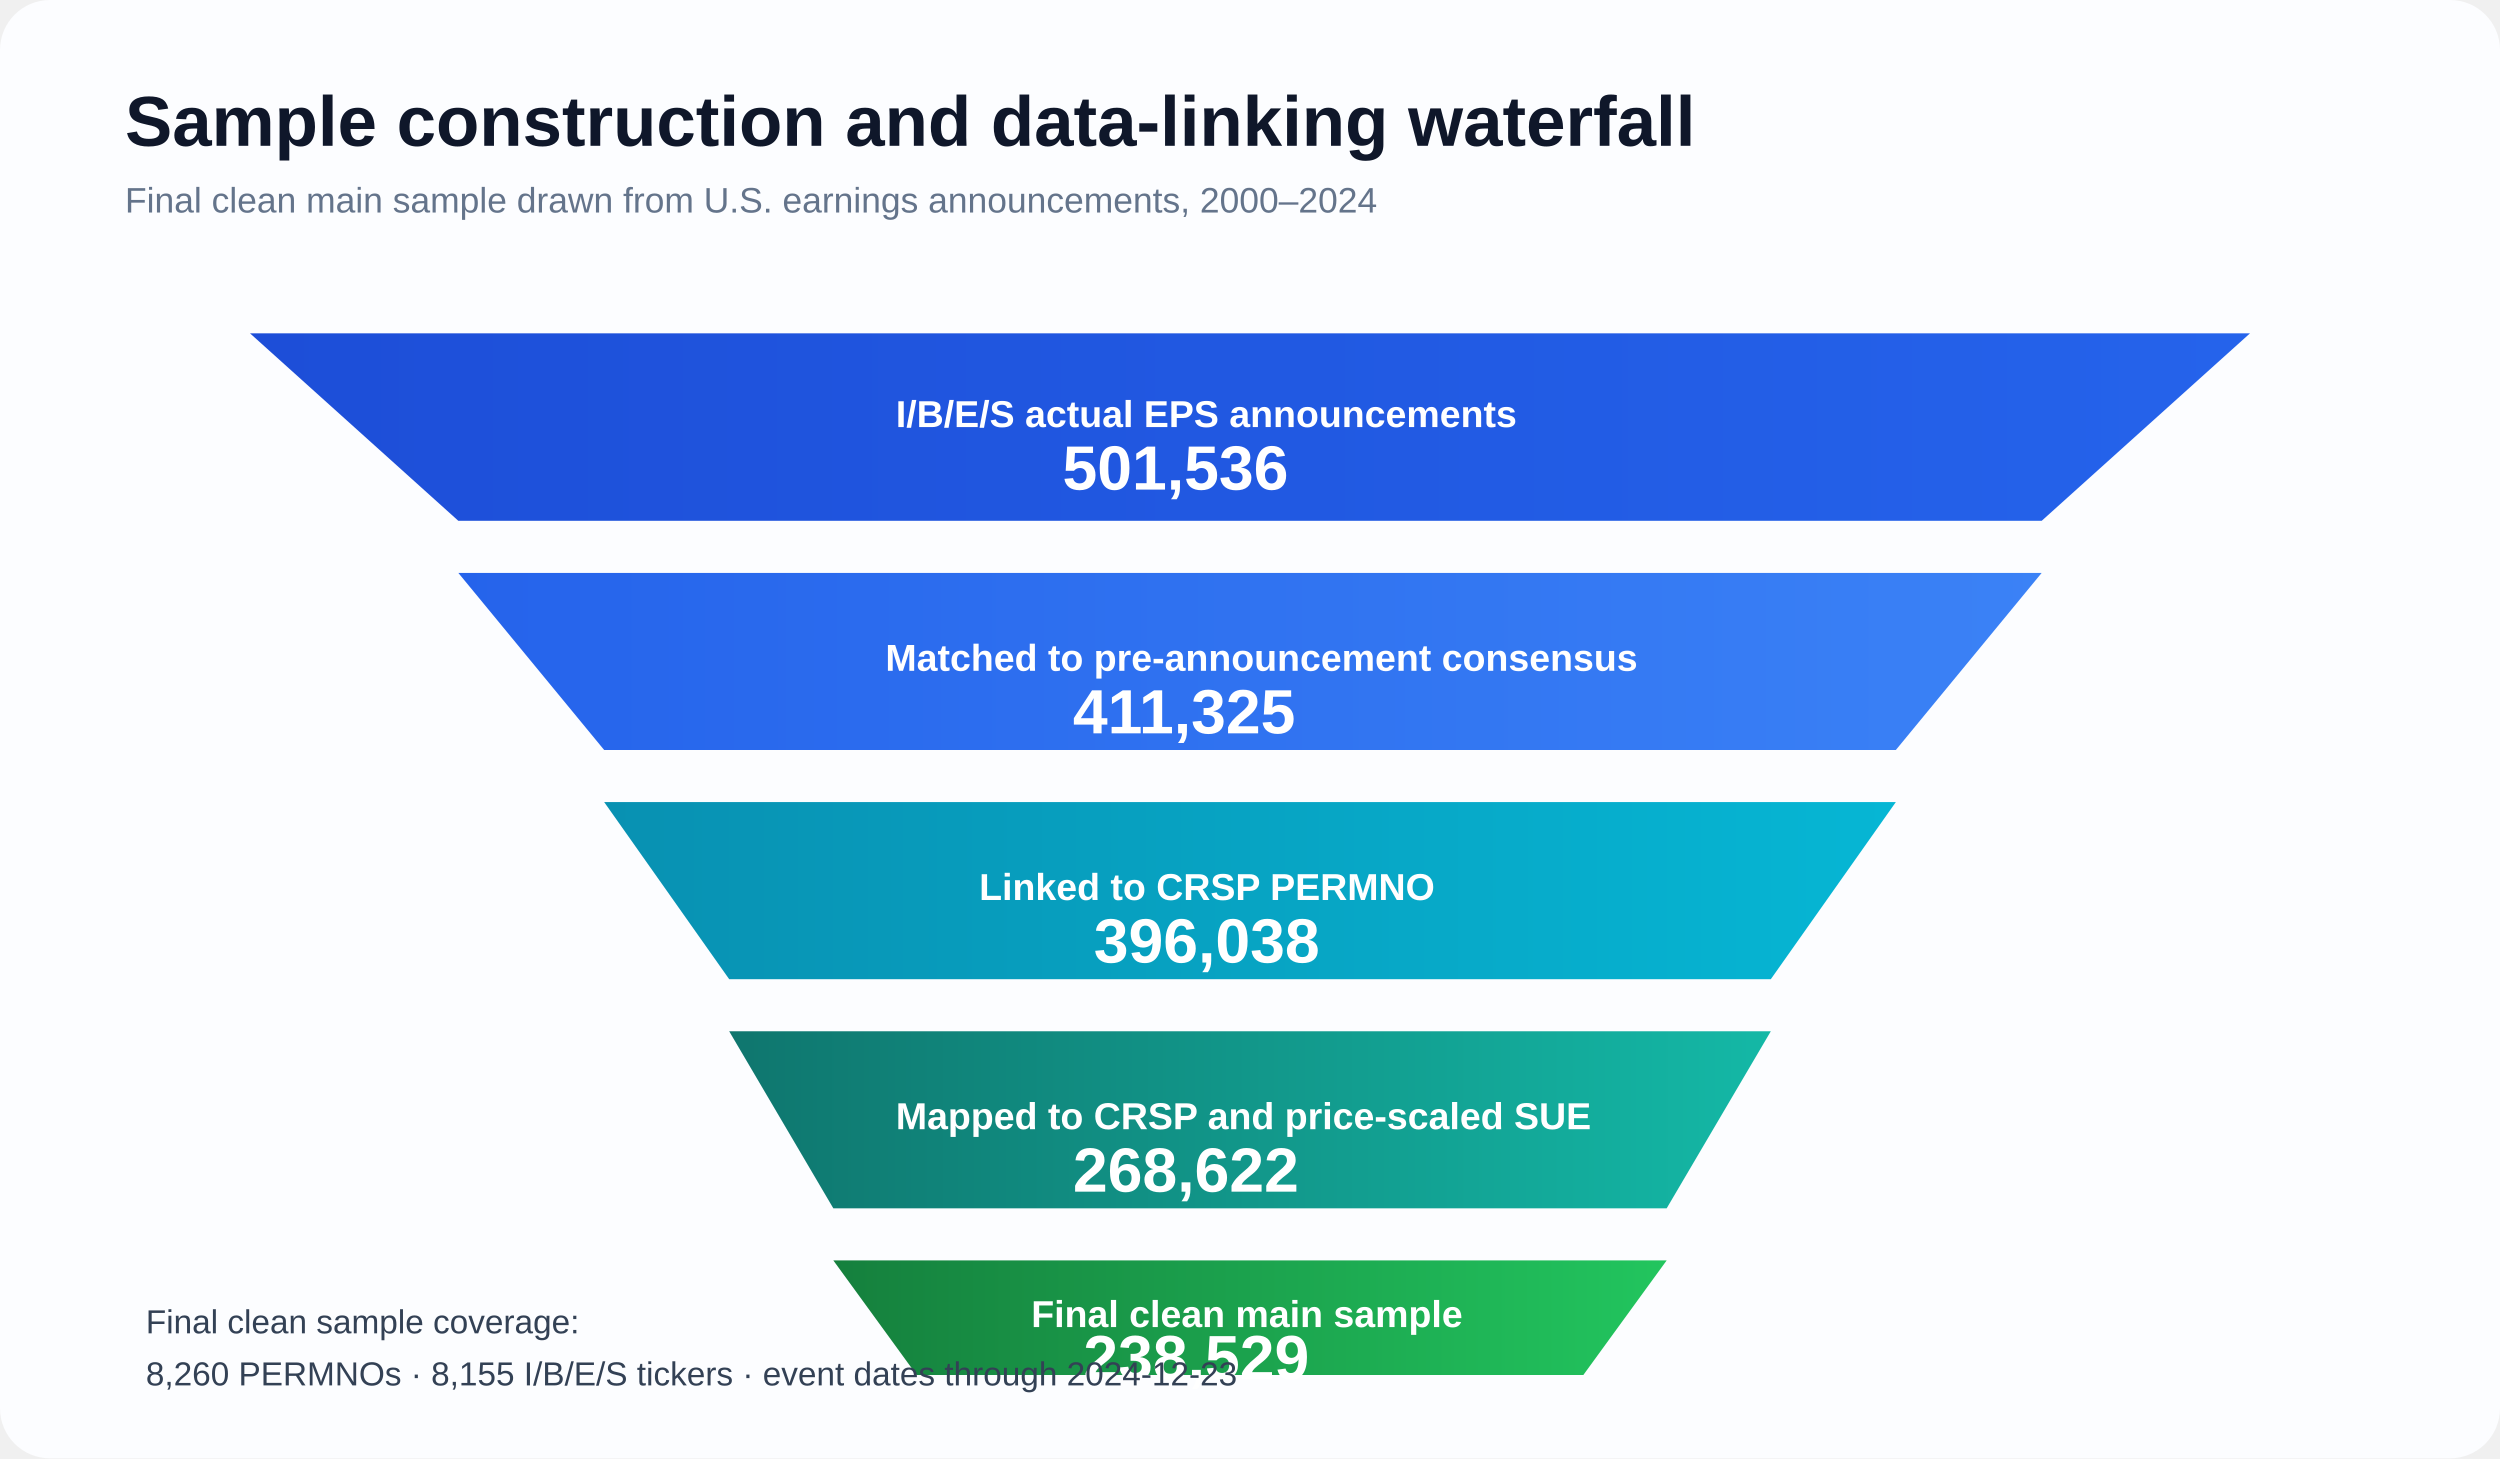
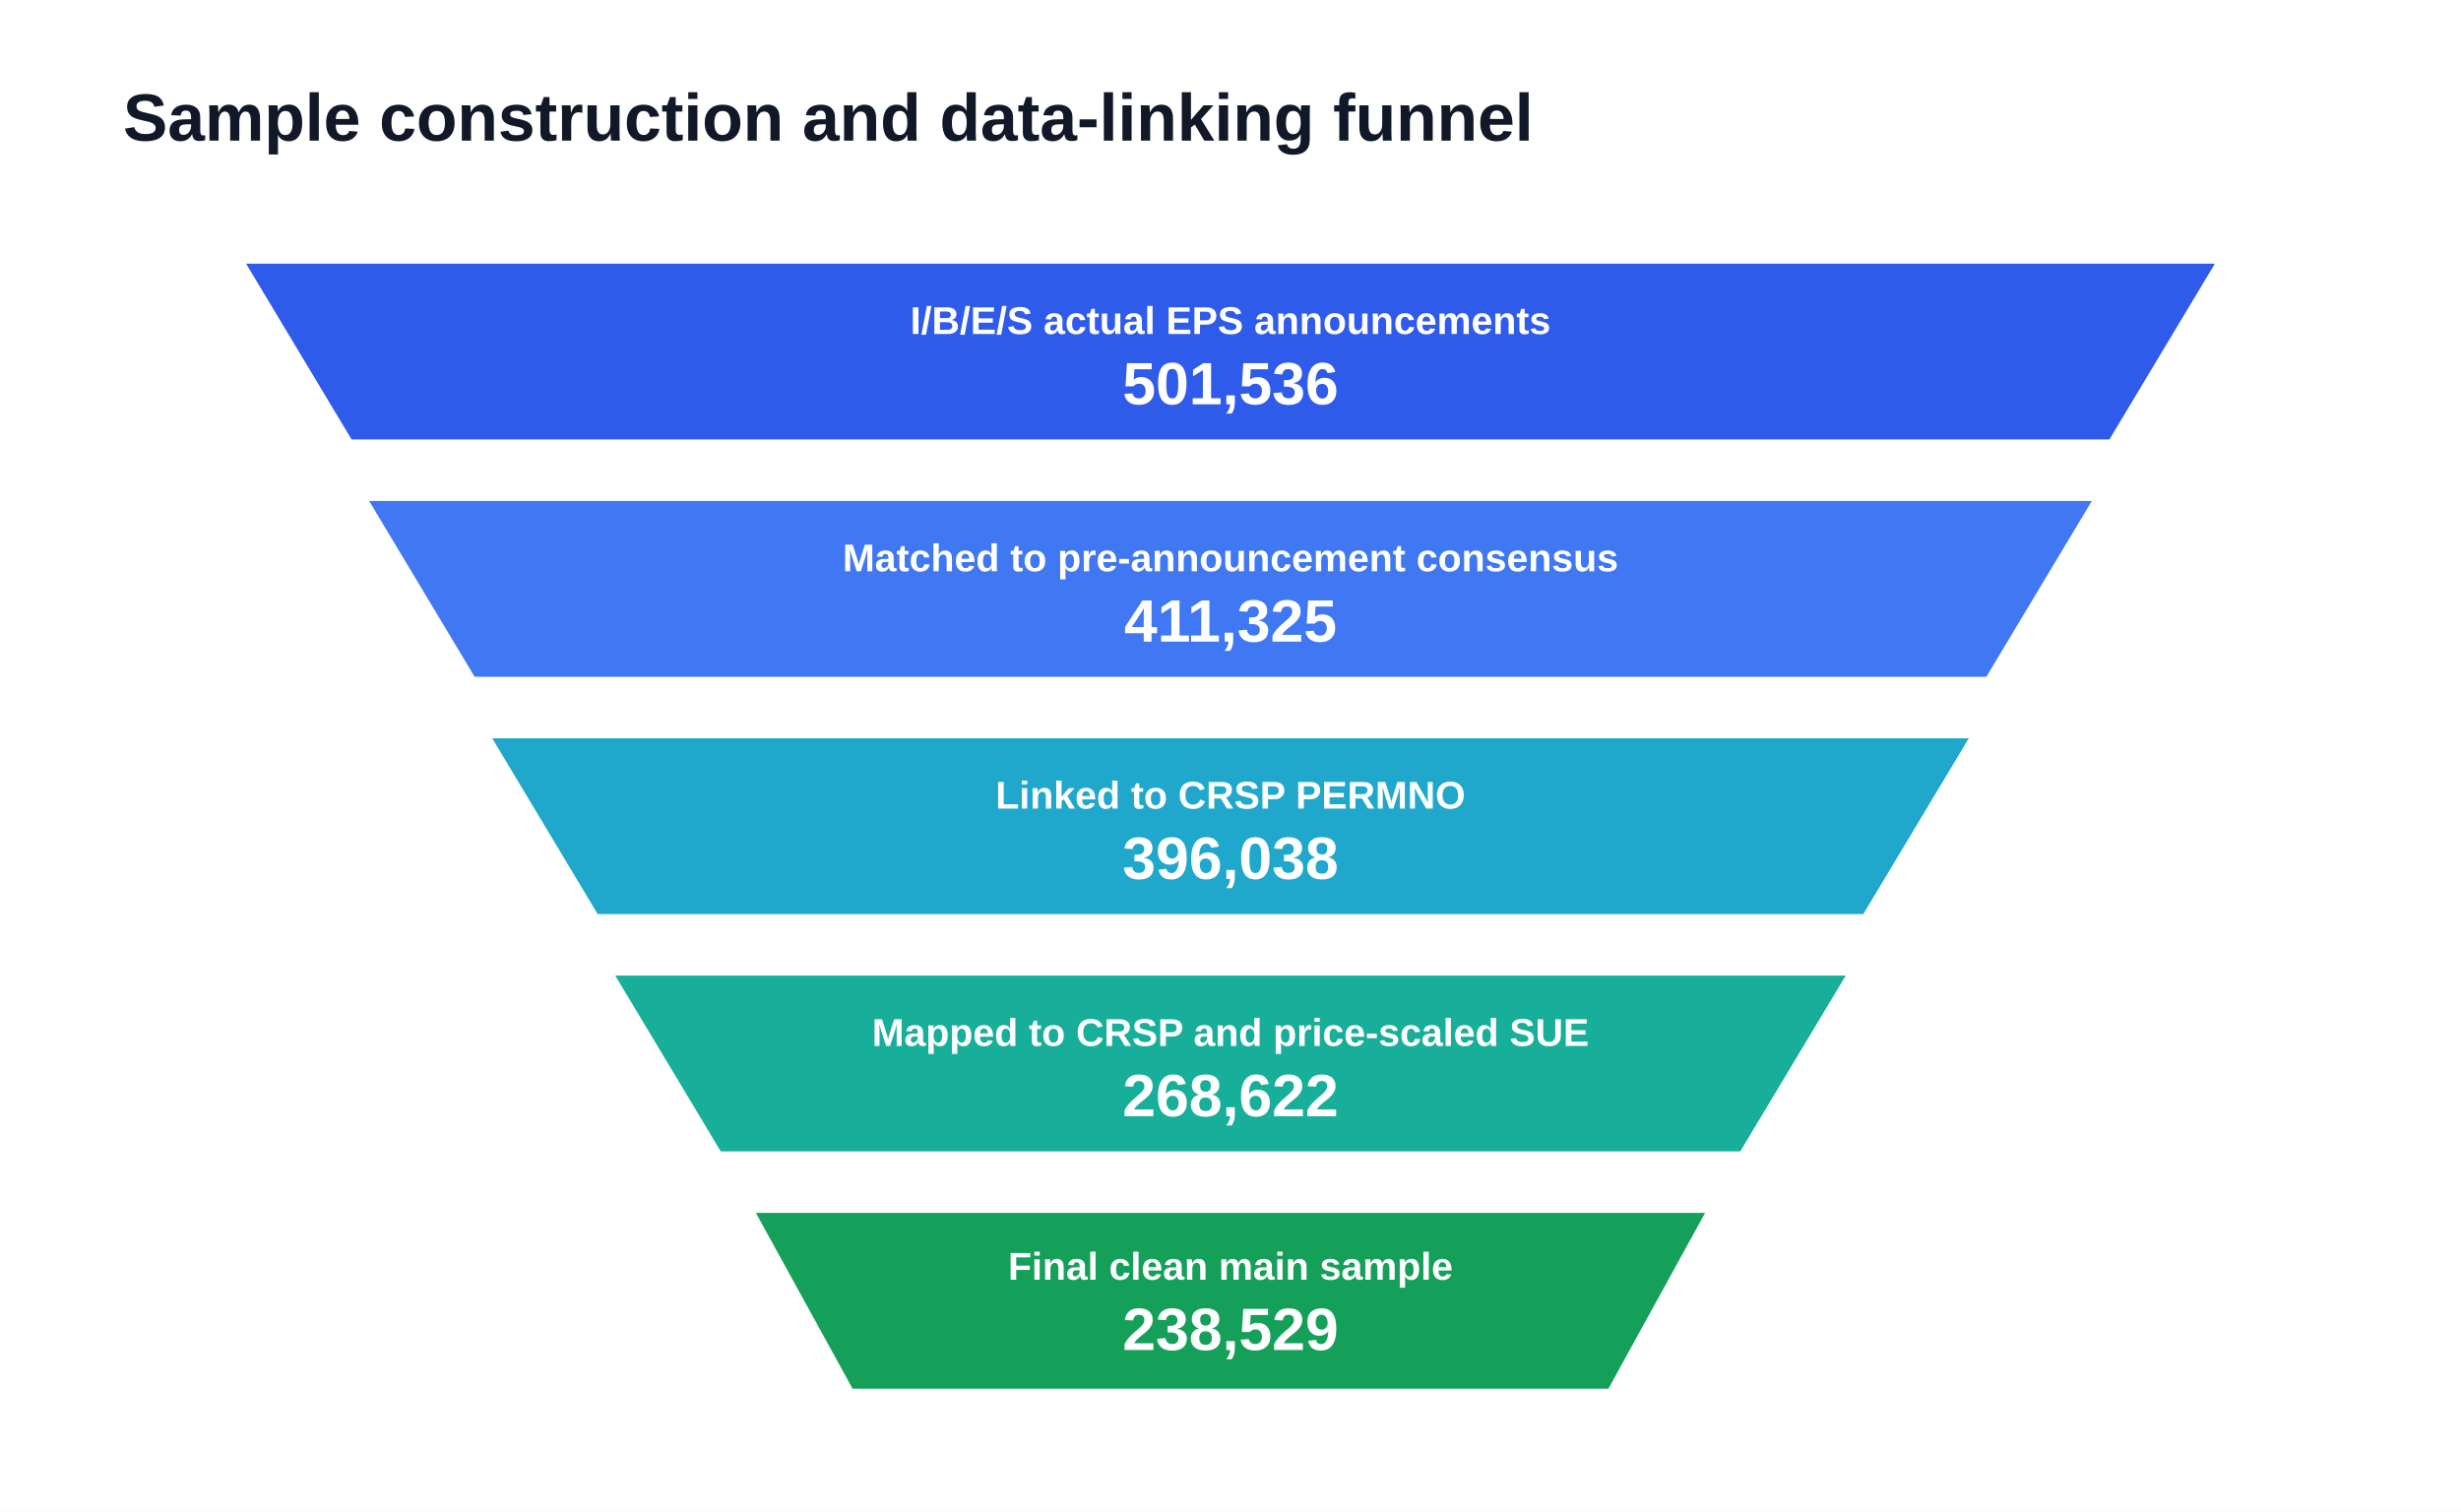
- <svg xmlns="http://www.w3.org/2000/svg" width="1200" height="700" viewBox="0 0 1200 700" role="img" aria-labelledby="title desc">
+ <svg xmlns="http://www.w3.org/2000/svg" width="1400" height="860" viewBox="0 0 1400 860" role="img" aria-labelledby="title">
  <defs>
    <style>
-       .title{font:700 34px Arial,sans-serif; fill:#0f172a}
-       .subtitle{font:400 17px Arial,sans-serif; fill:#64748b}
-       .stage{font:700 18px Arial,sans-serif; fill:#ffffff}
-       .count{font:700 30px Arial,sans-serif; fill:#ffffff}
-       .side{font:400 16px Arial,sans-serif; fill:#334155}
-     </style>
-     <linearGradient id="funnel1" x1="0" x2="1">
-       <stop offset="0%" stop-color="#1d4ed8" />
-       <stop offset="100%" stop-color="#2563eb" />
-     </linearGradient>
-     <linearGradient id="funnel2" x1="0" x2="1">
-       <stop offset="0%" stop-color="#2563eb" />
-       <stop offset="100%" stop-color="#3b82f6" />
-     </linearGradient>
-     <linearGradient id="funnel3" x1="0" x2="1">
-       <stop offset="0%" stop-color="#0891b2" />
-       <stop offset="100%" stop-color="#06b6d4" />
-     </linearGradient>
-     <linearGradient id="funnel4" x1="0" x2="1">
-       <stop offset="0%" stop-color="#0f766e" />
-       <stop offset="100%" stop-color="#14b8a6" />
-     </linearGradient>
-     <linearGradient id="funnel5" x1="0" x2="1">
-       <stop offset="0%" stop-color="#15803d" />
-       <stop offset="100%" stop-color="#22c55e" />
-     </linearGradient>
+ .title{font:700 38px Arial,sans-serif;fill:#111827}
+ .stage{font:700 22px Arial,sans-serif;fill:#ffffff}
+ .count{font:700 34px Arial,sans-serif;fill:#ffffff}
+ .detail{font:600 19px Arial,sans-serif;fill:#ffffff}
+ </style>
  </defs>
-   <rect width="1200" height="700" rx="24" fill="#fcfdff" />
-   <text x="60" y="70" class="title">Sample construction and data-linking waterfall</text>
-   <text x="60" y="102" class="subtitle">Final clean main sample drawn from U.S. earnings announcements, 2000–2024</text>
-   <polygon points="120,160 1080,160 980,250 220,250" fill="url(#funnel1)" />
-   <polygon points="220,275 980,275 910,360 290,360" fill="url(#funnel2)" />
-   <polygon points="290,385 910,385 850,470 350,470" fill="url(#funnel3)" />
-   <polygon points="350,495 850,495 800,580 400,580" fill="url(#funnel4)" />
-   <polygon points="400,605 800,605 760,660 440,660" fill="url(#funnel5)" />
-   <text x="430" y="205" class="stage">I/B/E/S actual EPS announcements</text>
-   <text x="510" y="235" class="count">501,536</text>
-   <text x="425" y="322" class="stage">Matched to pre-announcement consensus</text>
-   <text x="515" y="352" class="count">411,325</text>
-   <text x="470" y="432" class="stage">Linked to CRSP PERMNO</text>
-   <text x="525" y="462" class="count">396,038</text>
-   <text x="430" y="542" class="stage">Mapped to CRSP and price-scaled SUE</text>
-   <text x="515" y="572" class="count">268,622</text>
-   <text x="495" y="637" class="stage">Final clean main sample</text>
-   <text x="520" y="662" class="count">238,529</text>
-   <text x="70" y="640" class="side">Final clean sample coverage:</text>
-   <text x="70" y="665" class="side">8,260 PERMNOs · 8,155 I/B/E/S tickers · event dates through 2024-12-23</text>
+   <rect width="1400" height="860" fill="#ffffff" />
+   <text x="70" y="80" class="title">Sample construction and data-linking funnel</text>
+   <polygon points="140,150 1260,150 1200,250 200,250" fill="#2F5BEA" />
+   <polygon points="210,285 1190,285 1130,385 270,385" fill="#3F78F2" />
+   <polygon points="280,420 1120,420 1060,520 340,520" fill="#20A8CC" />
+   <polygon points="350,555 1050,555 990,655 410,655" fill="#18AF9A" />
+   <polygon points="430,690 970,690 915,790 485,790" fill="#15A05A" />
+   <text x="700" y="190" class="stage" text-anchor="middle">I/B/E/S actual EPS announcements</text>
+   <text x="700" y="230" class="count" text-anchor="middle">501,536</text>
+   <text x="700" y="325" class="stage" text-anchor="middle">Matched to pre-announcement consensus</text>
+   <text x="700" y="365" class="count" text-anchor="middle">411,325</text>
+   <text x="700" y="460" class="stage" text-anchor="middle">Linked to CRSP PERMNO</text>
+   <text x="700" y="500" class="count" text-anchor="middle">396,038</text>
+   <text x="700" y="595" class="stage" text-anchor="middle">Mapped to CRSP and price-scaled SUE</text>
+   <text x="700" y="635" class="count" text-anchor="middle">268,622</text>
+   <text x="700" y="728" class="stage" text-anchor="middle">Final clean main sample</text>
+   <text x="700" y="768" class="count" text-anchor="middle">238,529</text>
</svg>
